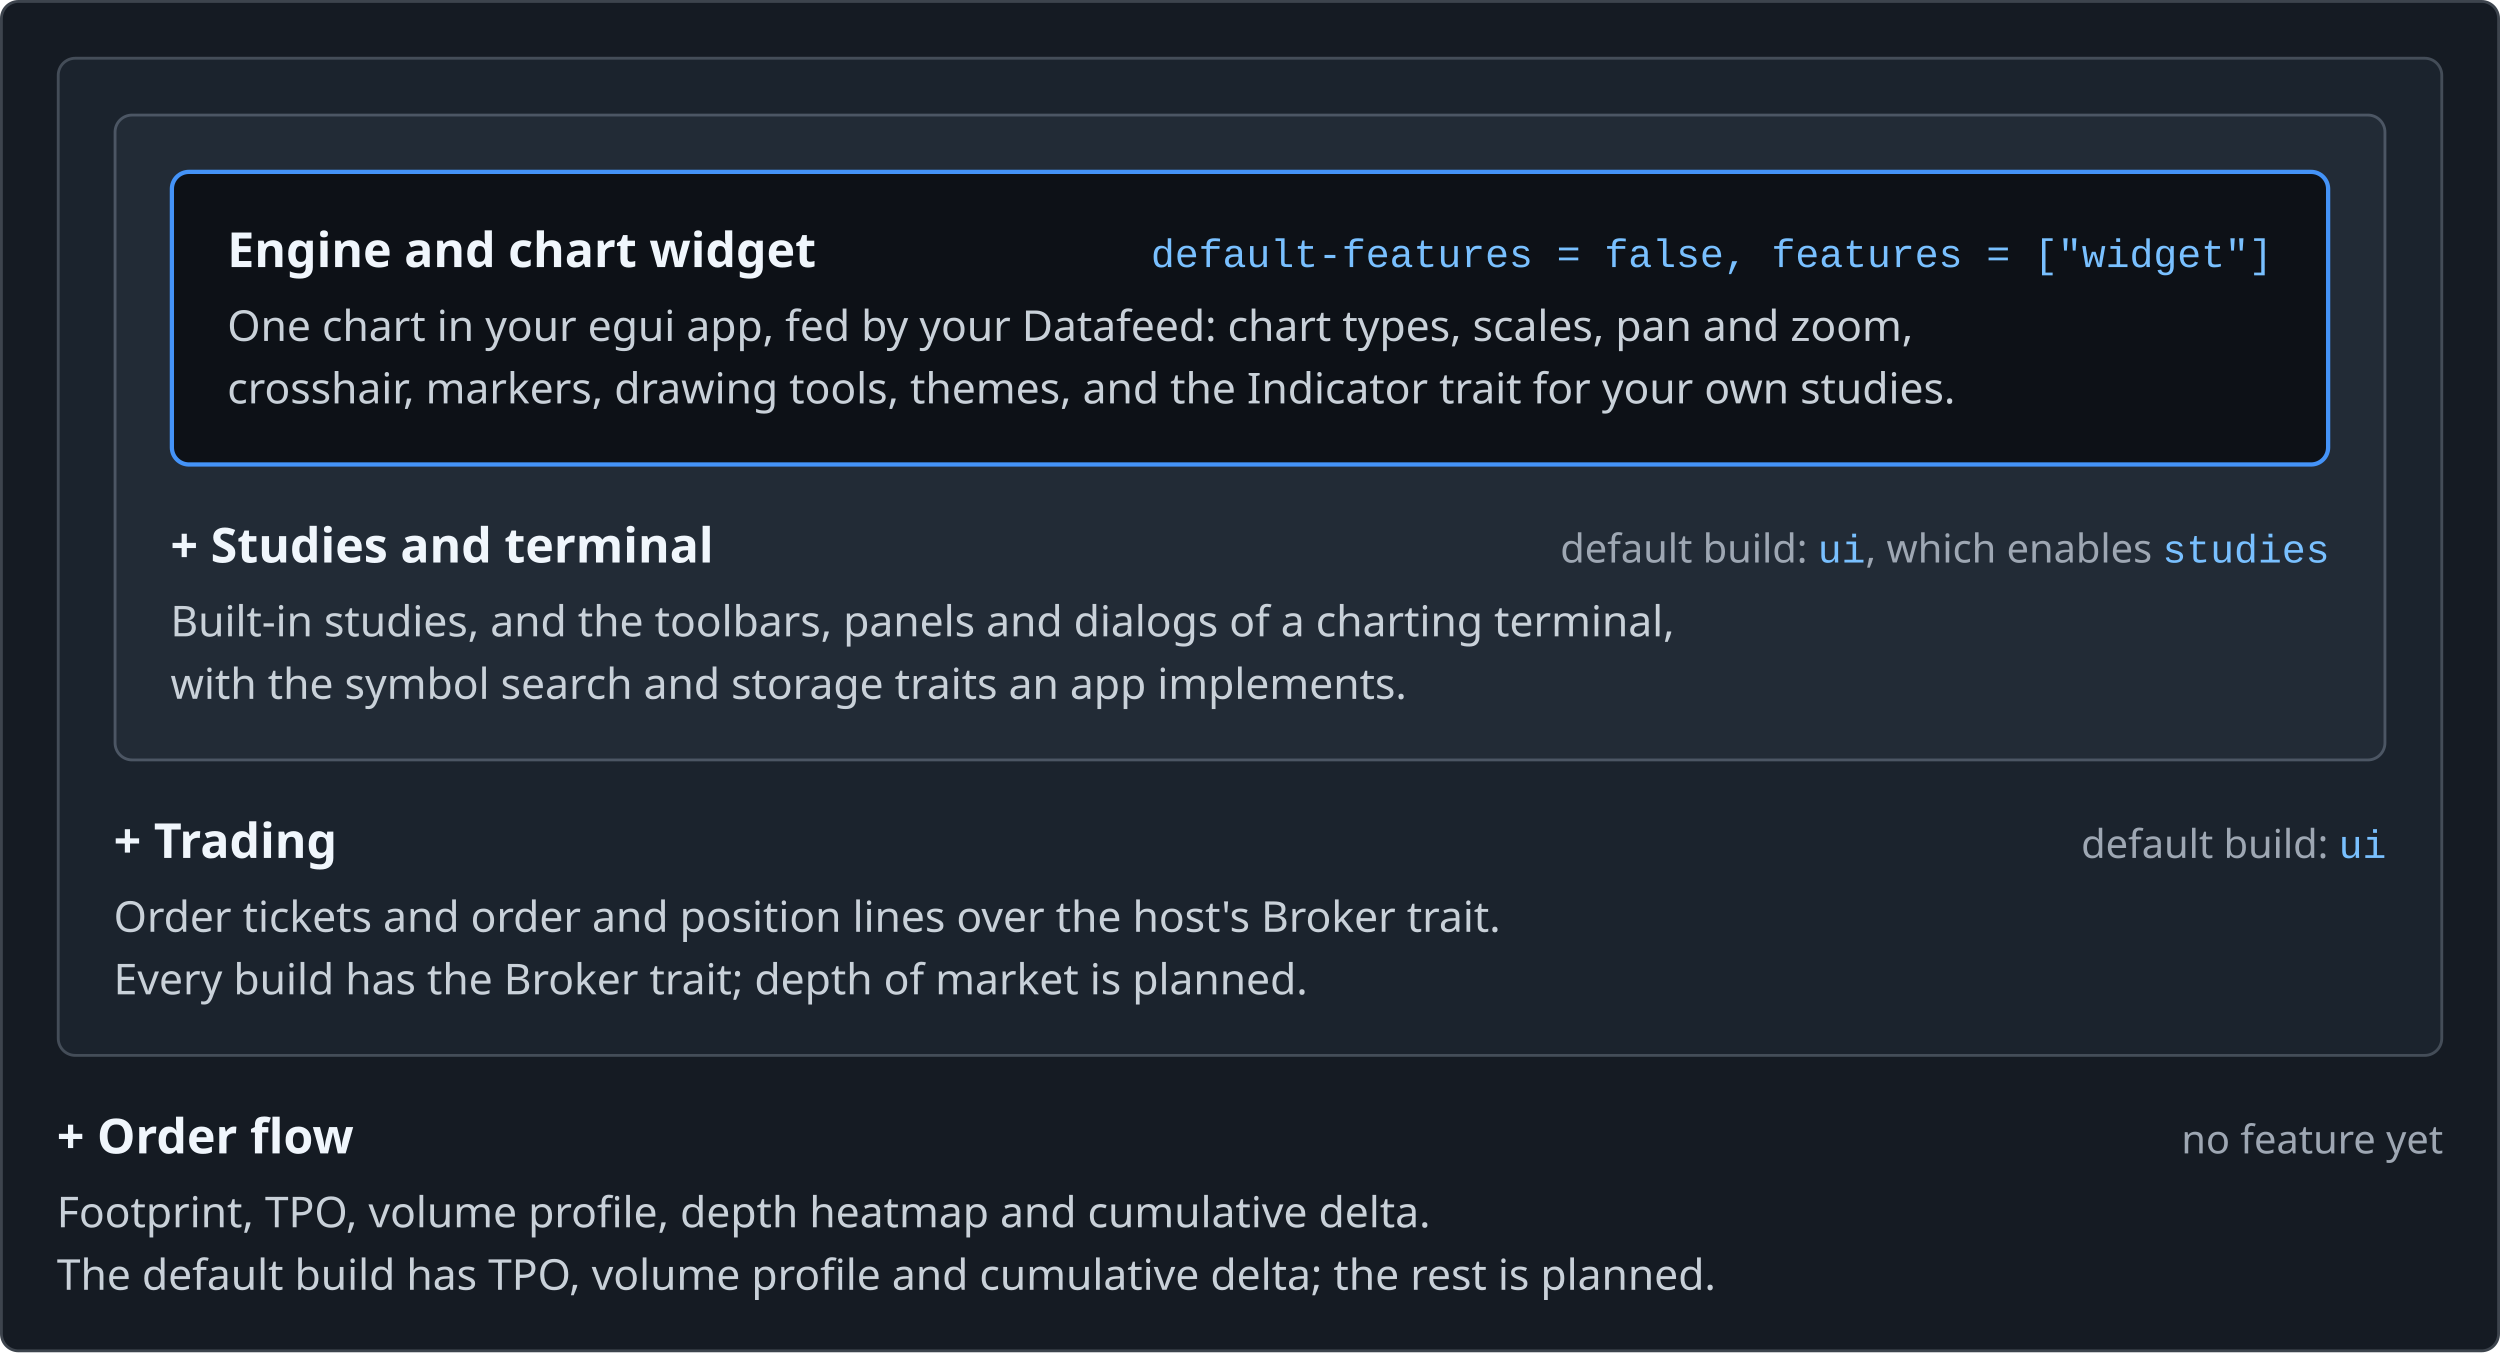
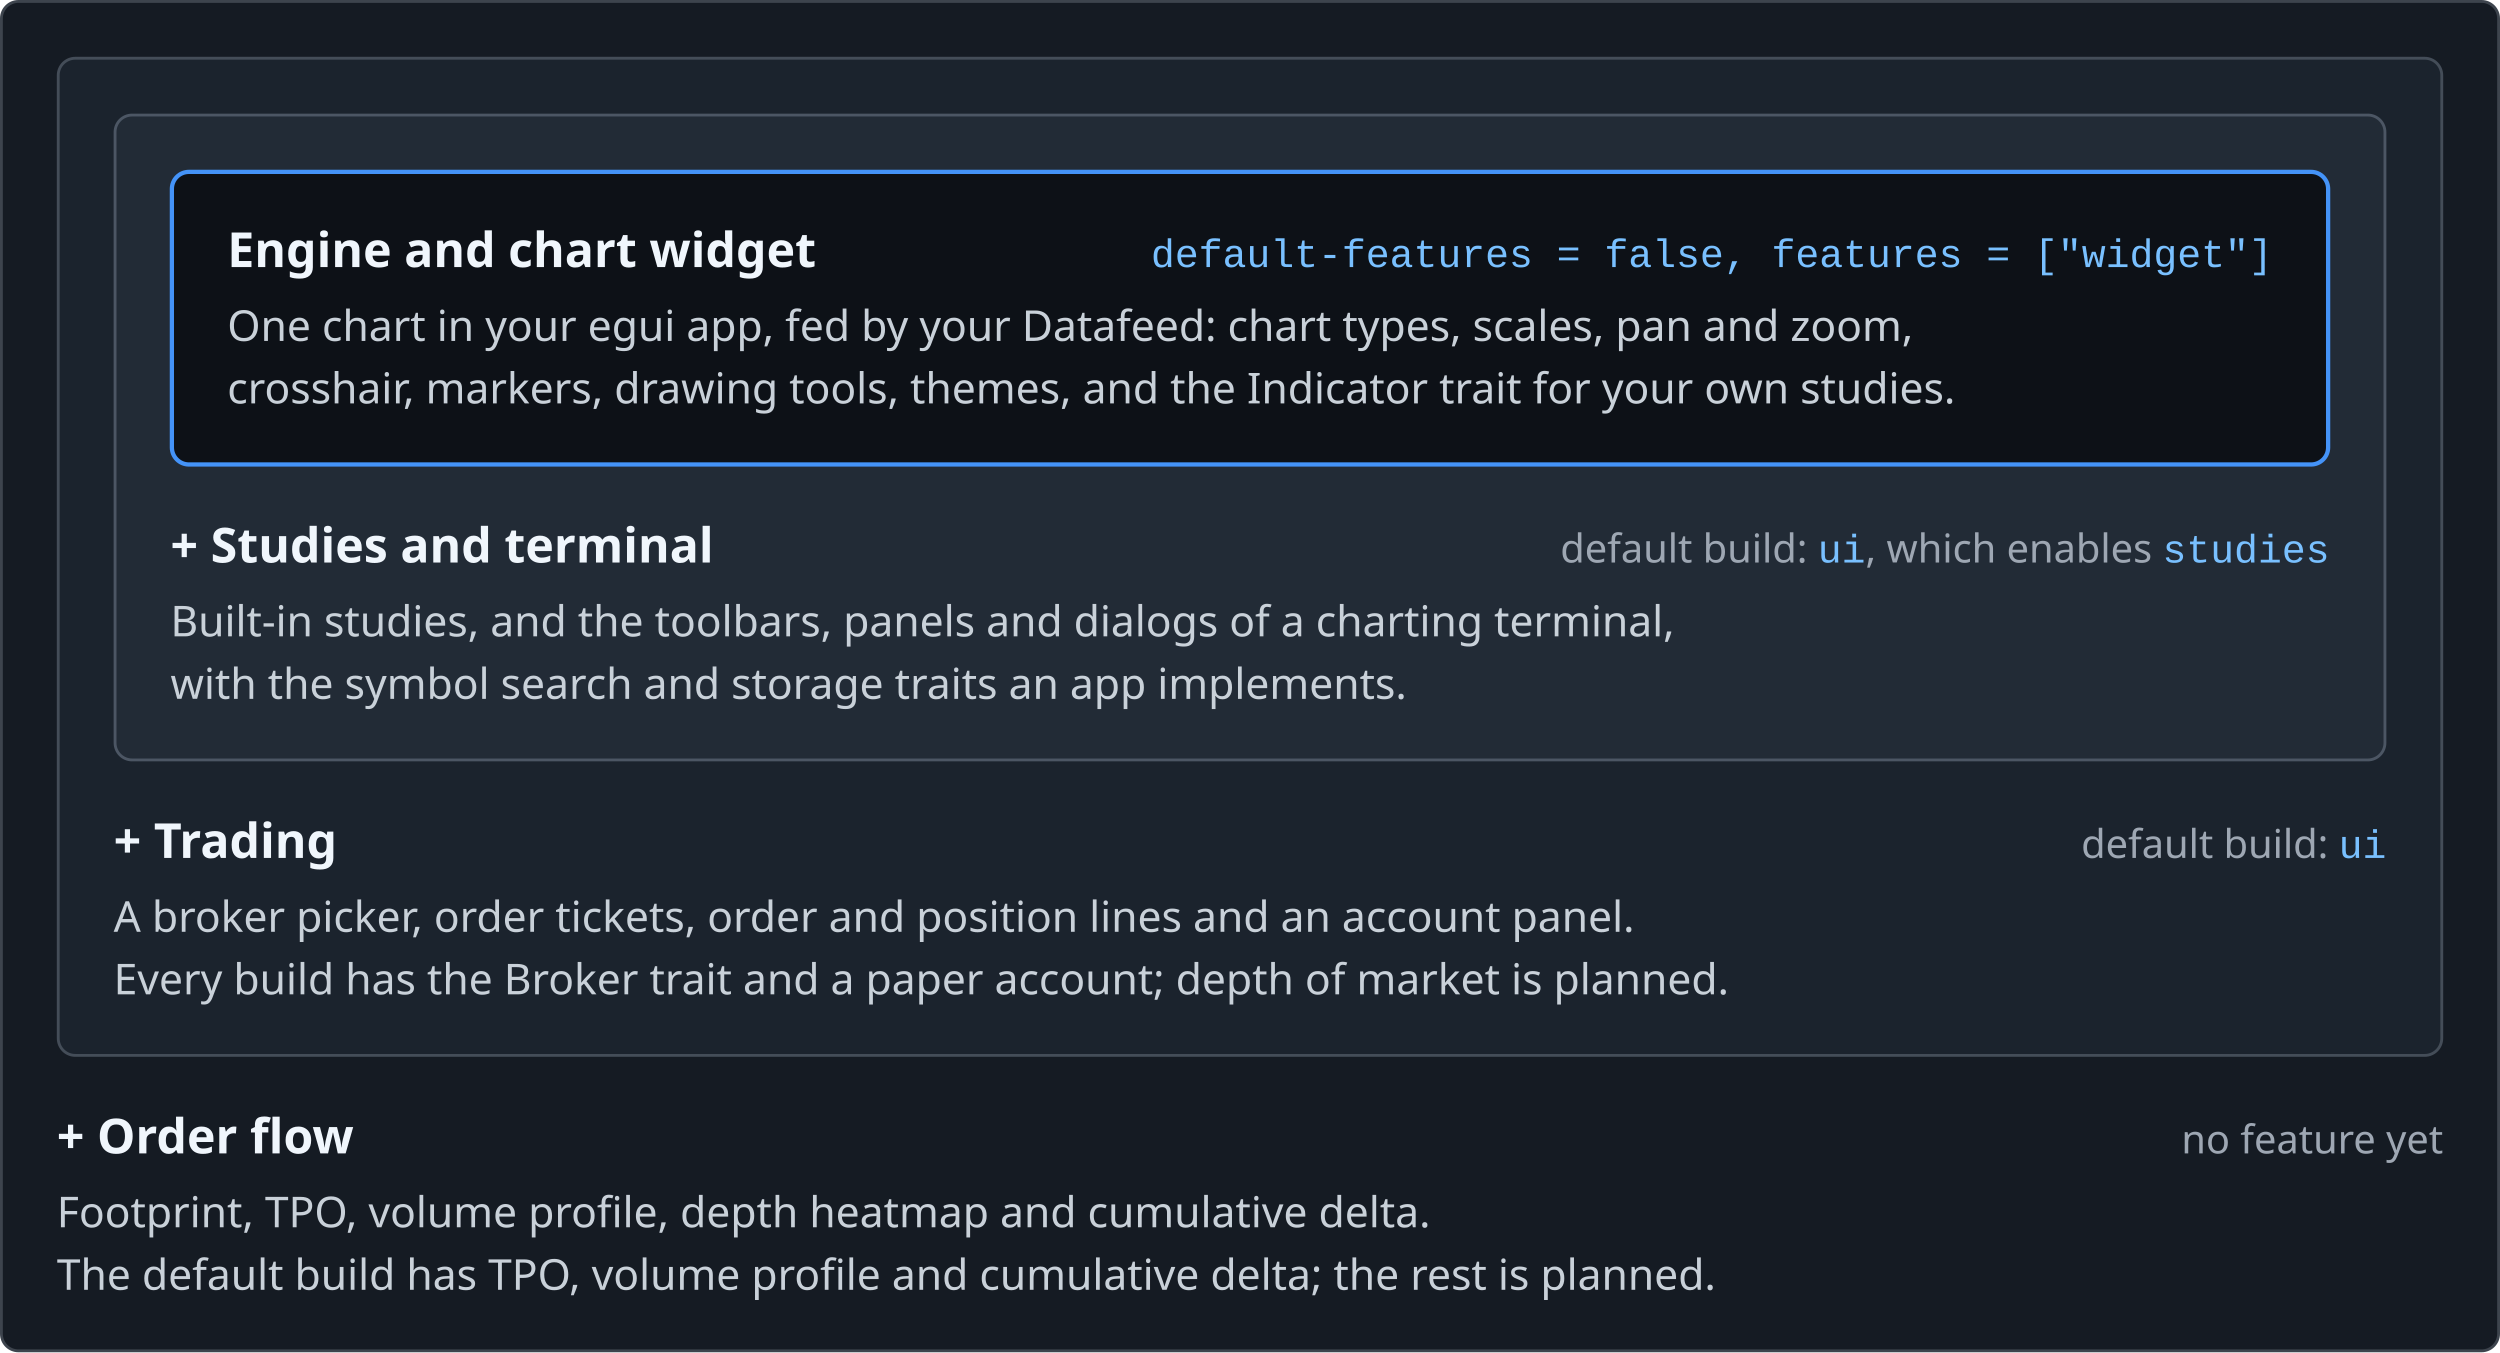
<svg xmlns="http://www.w3.org/2000/svg" width="880" height="476" viewBox="0 0 880 476" role="img" aria-labelledby="t">
  <style>
text{font-family:-apple-system,BlinkMacSystemFont,'Segoe UI','Noto Sans',Helvetica,Arial,sans-serif;font-size:15px;fill:#c9d1d9}
.h{font-size:17px;font-weight:600;fill:#f0f6fc}
.f{font-size:14px;fill:#9ea7b3}
.c{font-family:ui-monospace,SFMono-Regular,'SF Mono',Menlo,Consolas,'Liberation Mono',monospace;fill:#79c0ff}
.r4{fill:#151b23;stroke:#3d444d}
.r3{fill:#1b232d;stroke:#444d58}
.r2{fill:#222b36;stroke:#4c5664}
.r1{fill:#0d1117;stroke:#4493f8;stroke-width:1.5}
</style>
  <rect class="r4" x="0.5" y="0.5" width="879" height="475" rx="6" />
  <rect class="r3" x="20.5" y="20.5" width="839" height="351" rx="6" />
  <rect class="r2" x="40.5" y="40.5" width="799" height="227" rx="6" />
  <rect class="r1" x="60.5" y="60.5" width="759" height="103" rx="6" />
  <text class="h" x="80" y="94">Engine and chart widget</text>
  <text class="f c" x="800" y="94" text-anchor="end">default-features = false, features = ["widget"]</text>
  <text x="80" y="120">One chart in your egui app, fed by your Datafeed: chart types, scales, pan and zoom,</text>
  <text x="80" y="142">crosshair, markers, drawing tools, themes, and the Indicator trait for your own studies.</text>
  <text class="h" x="60" y="198">+ Studies and terminal</text>
  <text class="f" x="820" y="198" text-anchor="end">default build: <tspan class="c">ui</tspan>, which enables <tspan class="c">studies</tspan>
  </text>
  <text x="60" y="224">Built-in studies, and the toolbars, panels and dialogs of a charting terminal,</text>
  <text x="60" y="246">with the symbol search and storage traits an app implements.</text>
  <text class="h" x="40" y="302">+ Trading</text>
  <text class="f" x="840" y="302" text-anchor="end">default build: <tspan class="c">ui</tspan>
  </text>
-   <text x="40" y="328">Order tickets and order and position lines over the host's Broker trait.</text>
-   <text x="40" y="350">Every build has the Broker trait; depth of market is planned.</text>
+   <text x="40" y="328">A broker picker, order tickets, order and position lines and an account panel.</text>
+   <text x="40" y="350">Every build has the Broker trait and a paper account; depth of market is planned.</text>
  <text class="h" x="20" y="406">+ Order flow</text>
  <text class="f" x="860" y="406" text-anchor="end">no feature yet</text>
  <text x="20" y="432">Footprint, TPO, volume profile, depth heatmap and cumulative delta.</text>
  <text x="20" y="454">The default build has TPO, volume profile and cumulative delta; the rest is planned.</text>
</svg>
